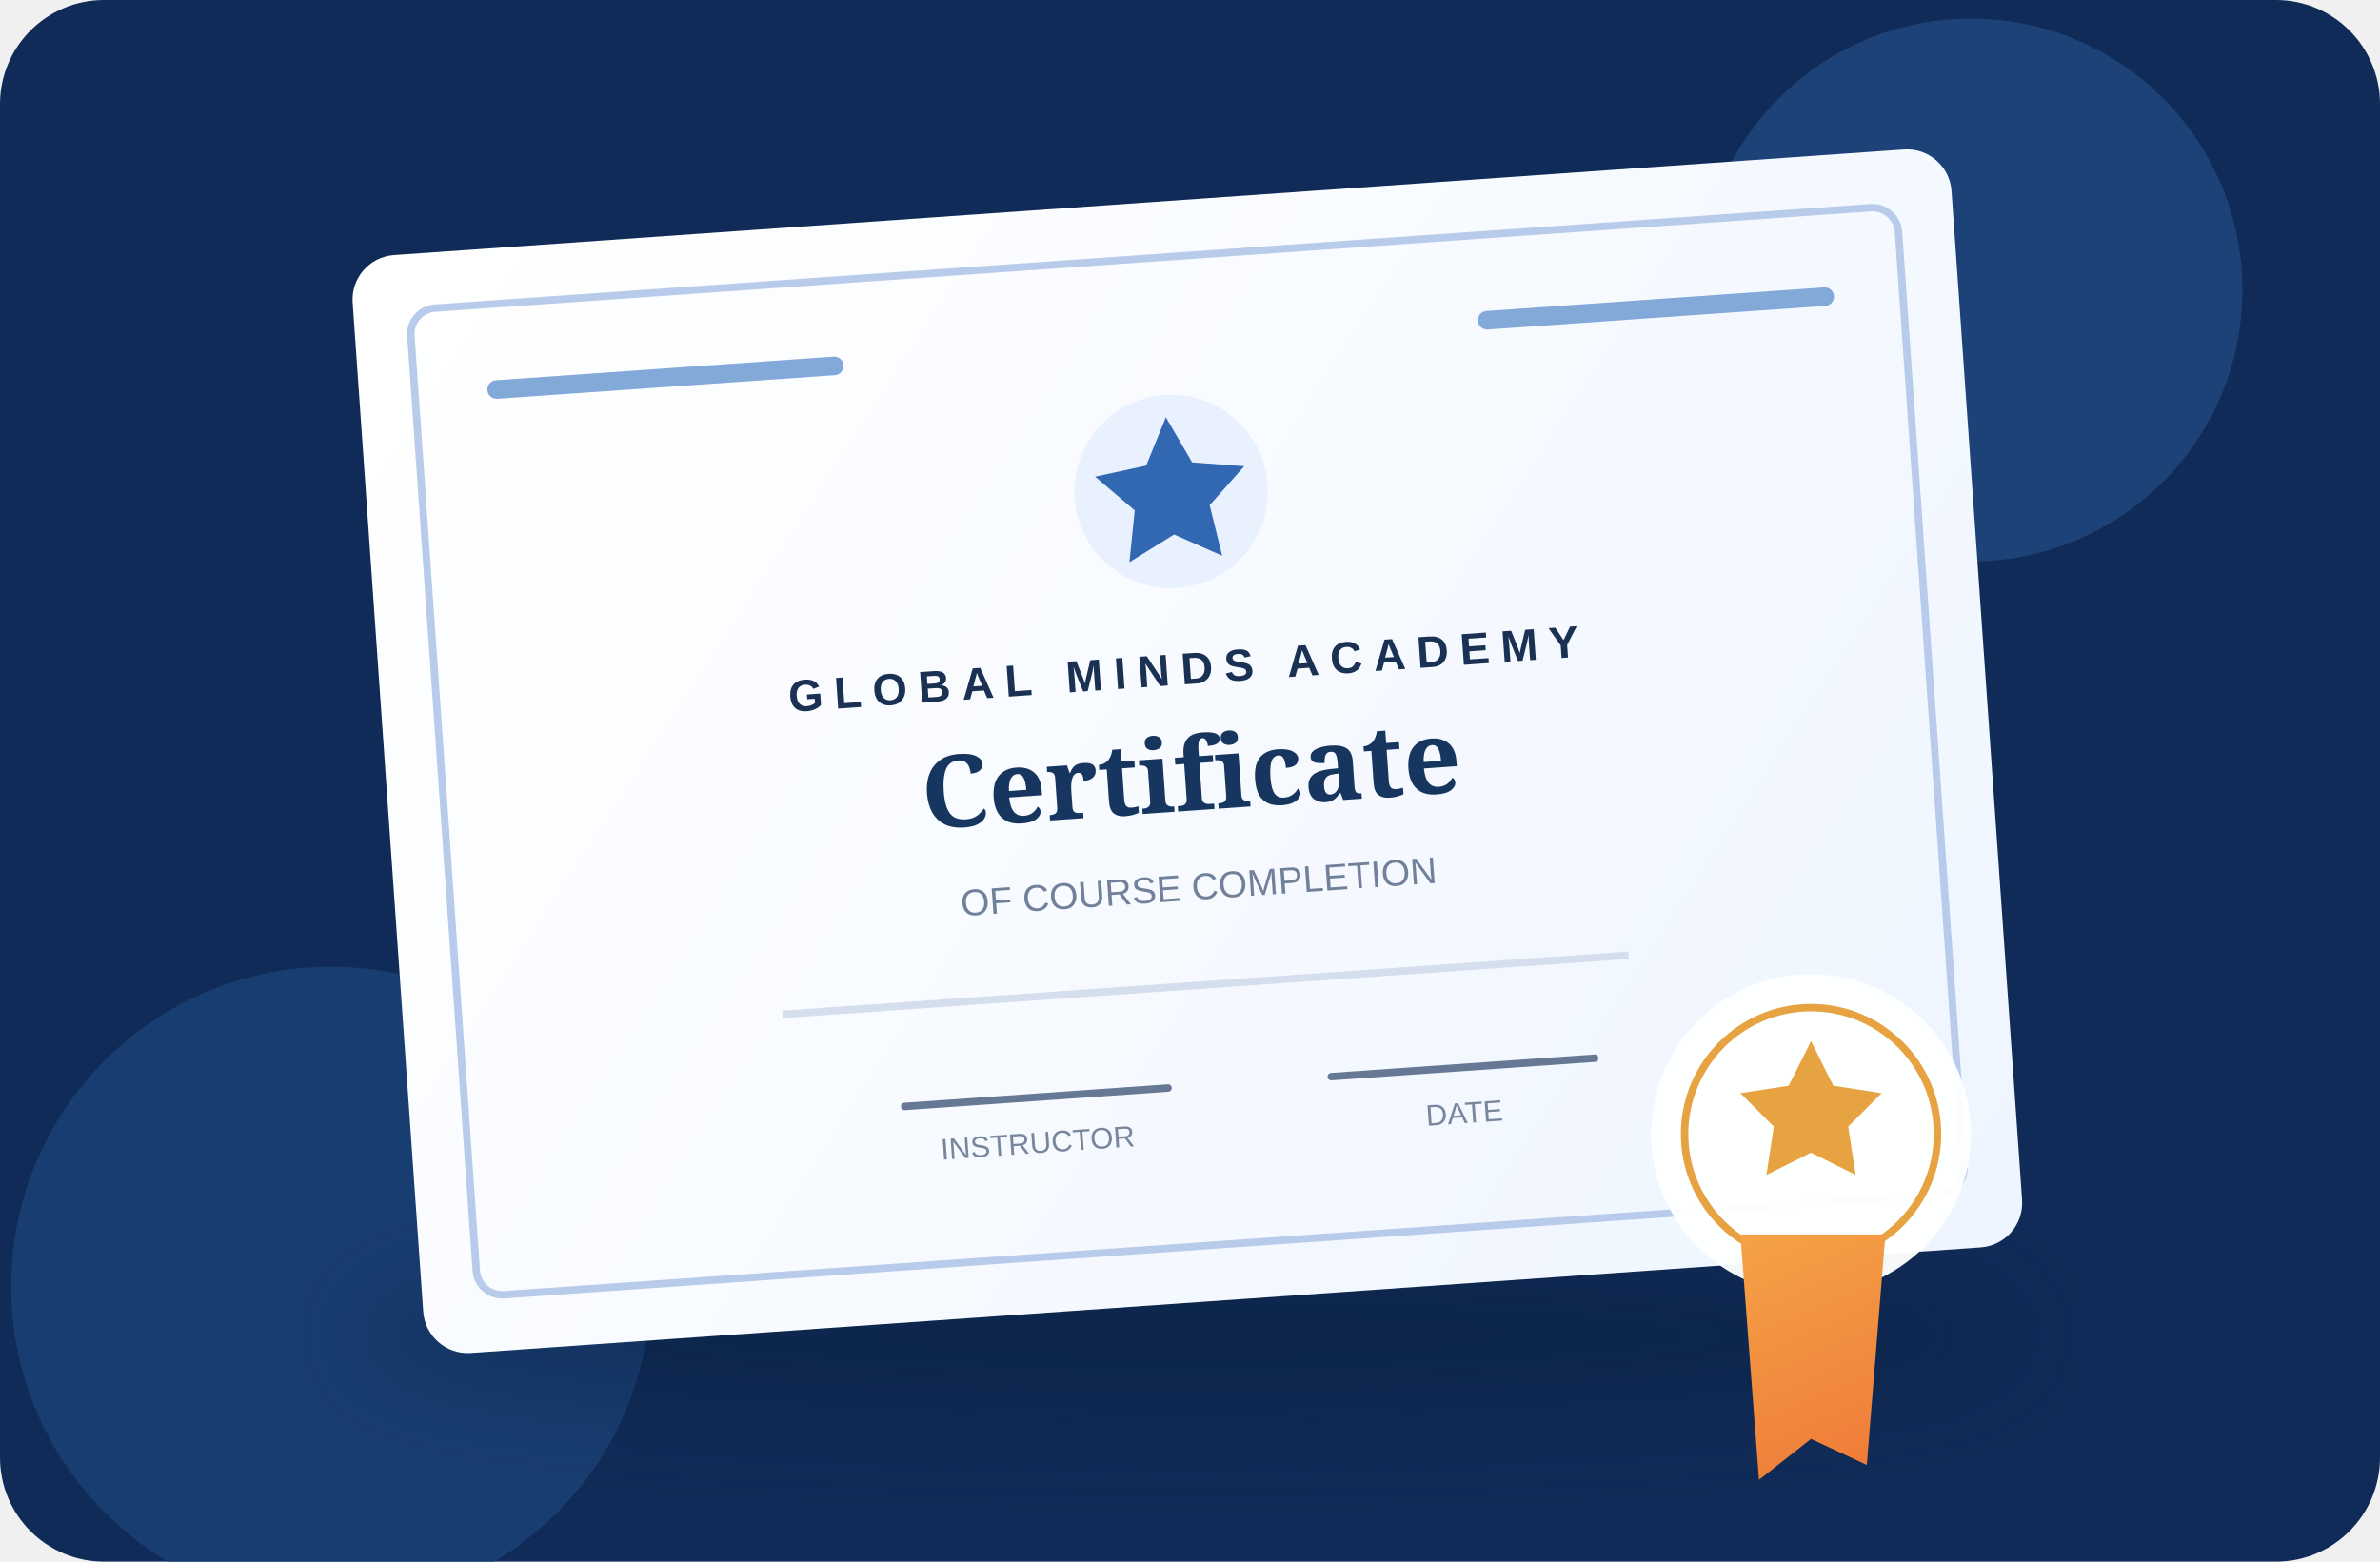
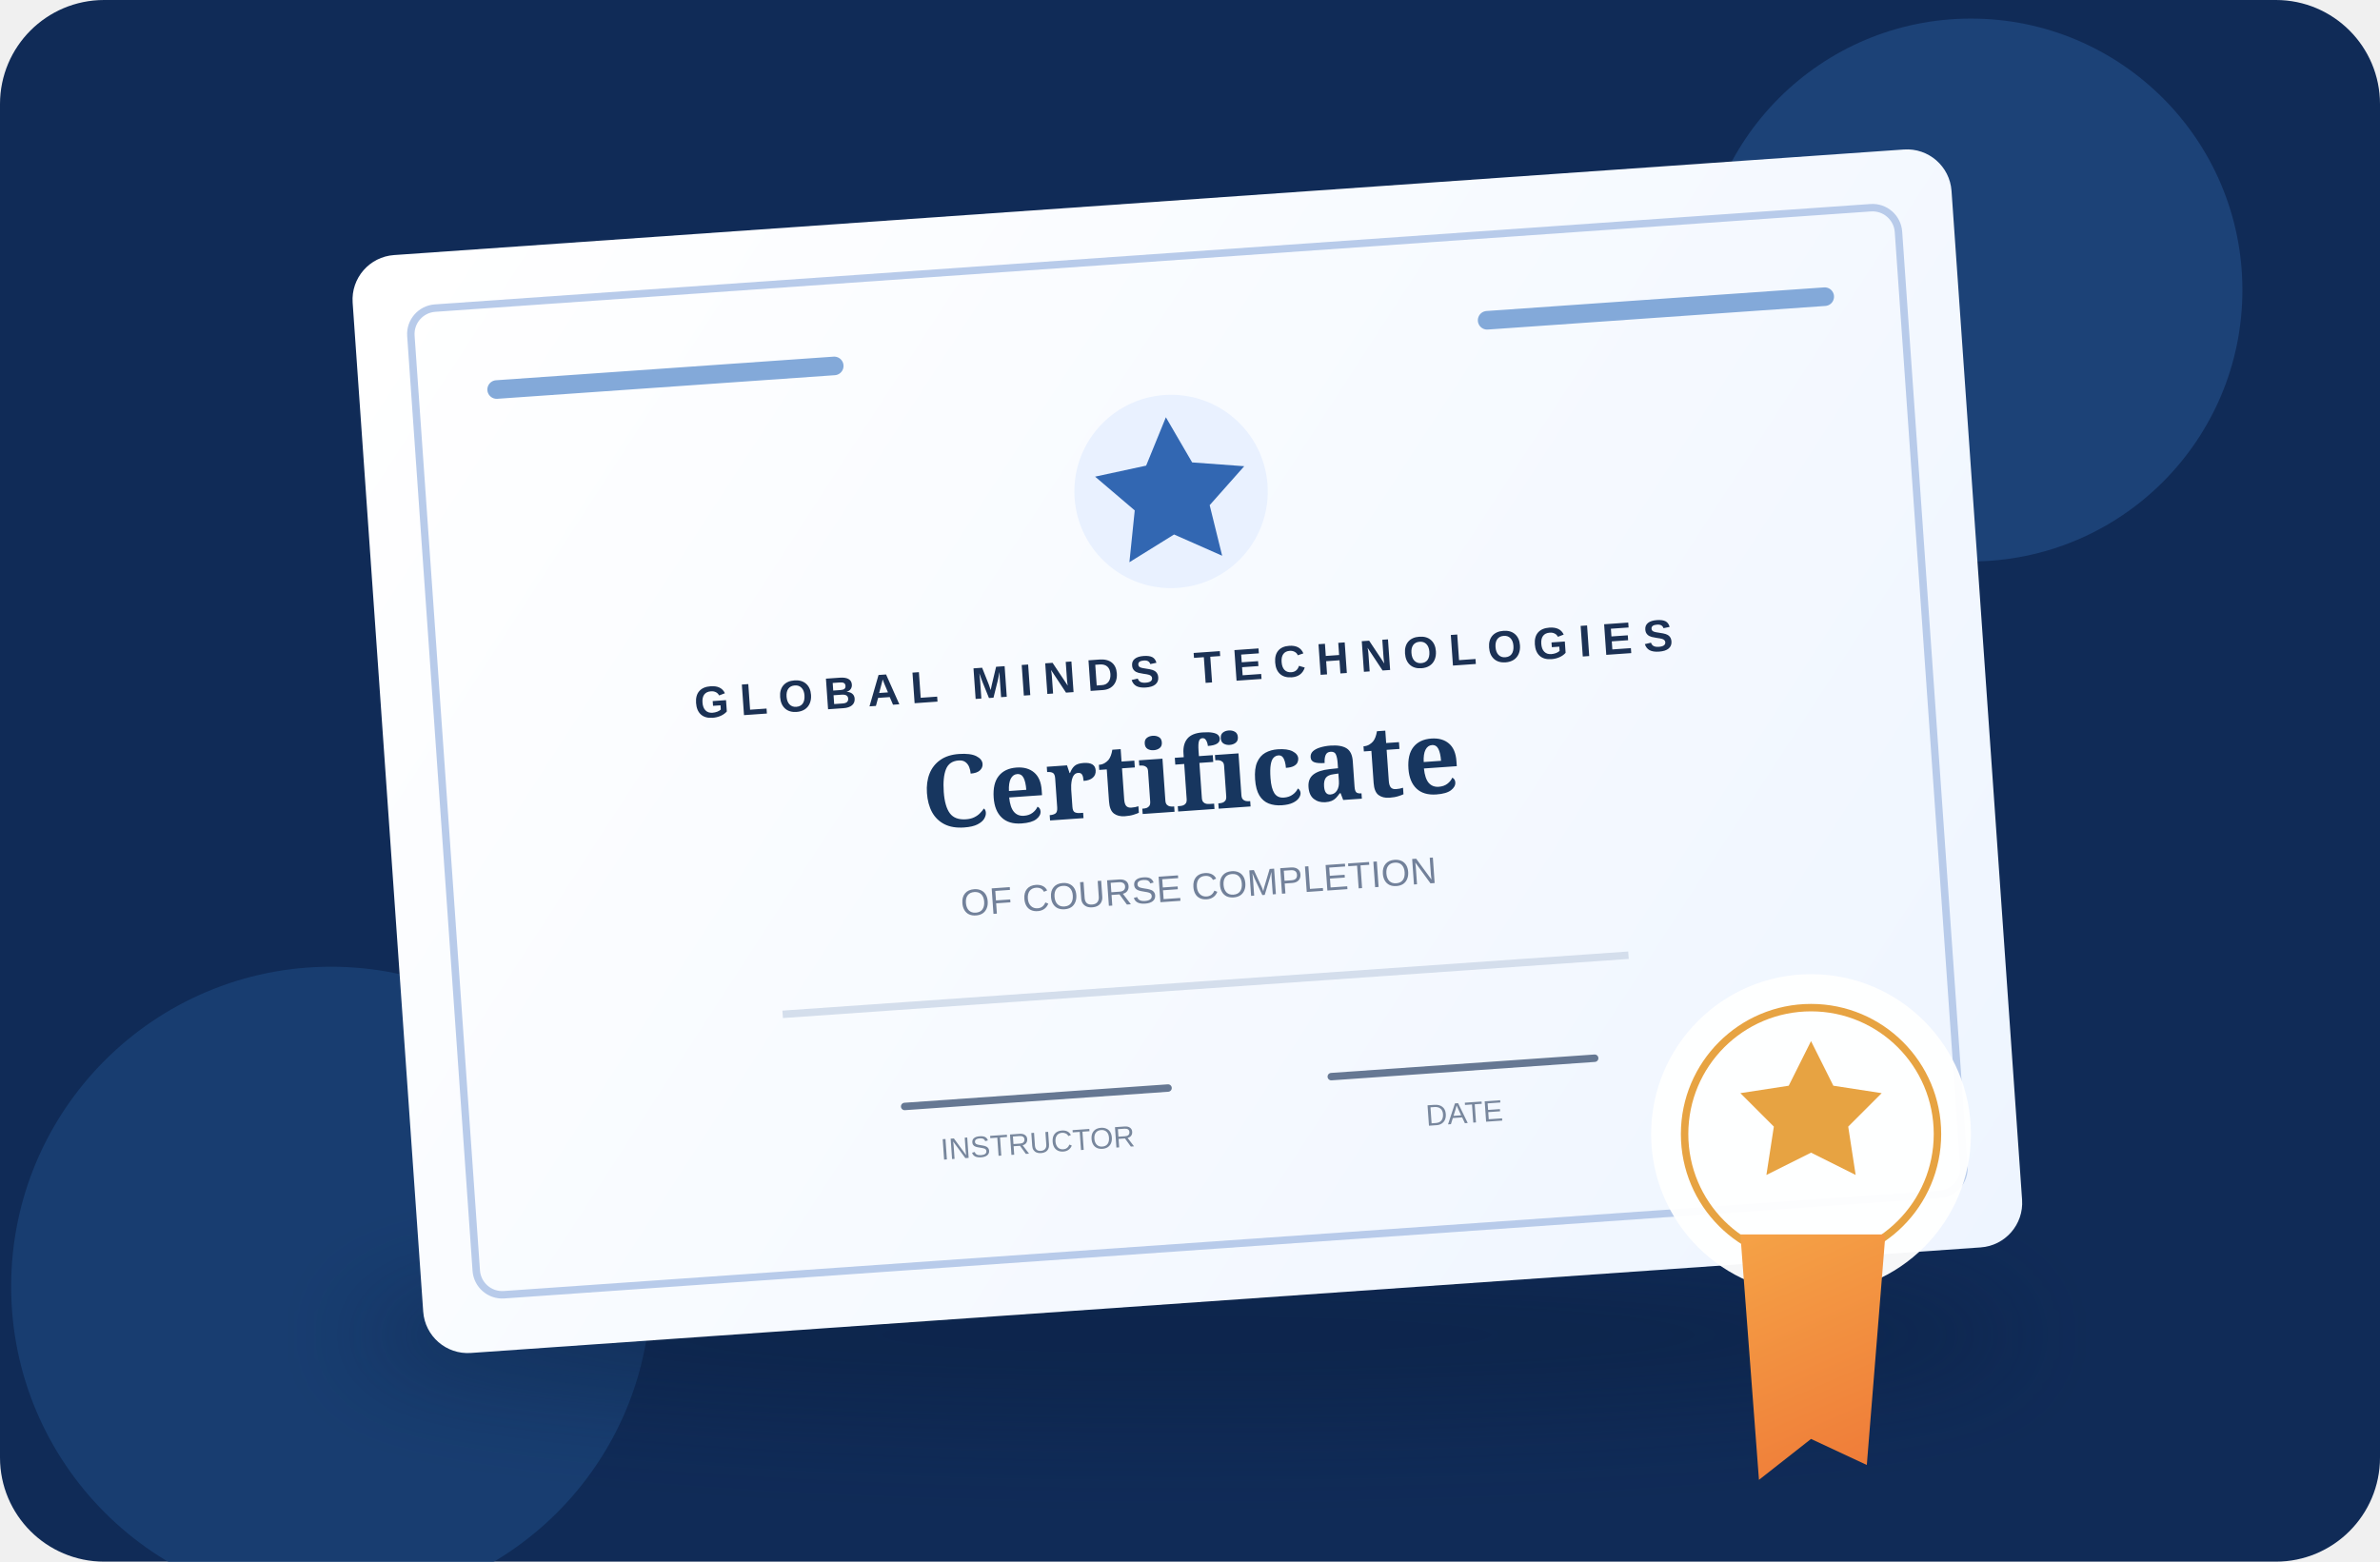
<svg xmlns="http://www.w3.org/2000/svg" viewBox="0 0 640 420" fill="none">
  <defs>
    <linearGradient id="paper" x1="119" y1="57" x2="526" y2="363" gradientUnits="userSpaceOnUse">
      <stop stop-color="#fff" />
      <stop offset="1" stop-color="#eef5ff" />
    </linearGradient>
    <linearGradient id="ribbon" x1="462" y1="290" x2="508" y2="396" gradientUnits="userSpaceOnUse">
      <stop stop-color="#f8b84e" />
      <stop offset="1" stop-color="#ef7a38" />
    </linearGradient>
    <filter id="shadow" x="49" y="20" width="539" height="389" color-interpolation-filters="sRGB" filterUnits="userSpaceOnUse">
      <feGaussianBlur stdDeviation="13" />
    </filter>
  </defs>
  <rect width="640" height="420" rx="28" fill="#102b57" />
  <circle cx="530" cy="78" r="73" fill="#24518c" opacity=".6" />
  <circle cx="89" cy="346" r="86" fill="#1b477e" opacity=".65" />
  <ellipse cx="319" cy="359" fill="#071a38" opacity=".35" rx="224" ry="22" filter="url(#shadow)" />
  <g transform="rotate(-4 320 205)">
    <rect x="104" y="54" width="431" height="296" rx="12" fill="url(#paper)" />
    <rect x="119" y="69" width="401" height="266" rx="7" stroke="#b8cbea" stroke-width="2" />
    <path d="M141 92h91" stroke="#83a9d9" stroke-linecap="round" stroke-width="5" />
    <path d="M499 92h-91" stroke="#83a9d9" stroke-linecap="round" stroke-width="5" />
    <circle cx="320" cy="132" r="26" fill="#e9f1ff" />
    <path d="m320 112 6.2 12.6 13.9 2-10 9.8 2.4 13.8-12.5-6.6-12.5 6.6 2.4-13.8-10-9.8 13.9-2L320 112Z" fill="#3267b2" />
-     <text x="320" y="184" fill="#1b3154" font-family="Arial,sans-serif" font-size="12" font-weight="700" letter-spacing="3" text-anchor="middle">GLOBAL MINDS ACADEMY</text>
+     <text x="320" y="184" fill="#1b3154" font-family="Arial,sans-serif" font-size="12" font-weight="700" letter-spacing="3" text-anchor="middle">GLOBAL MINDS TECHNOLOGIES</text>
    <text x="320" y="218" fill="#17365f" font-family="Georgia,serif" font-size="27" font-weight="700" text-anchor="middle">Certificate</text>
    <text x="320" y="242" fill="#72819a" font-family="Arial,sans-serif" font-size="10" text-anchor="middle">OF COURSE COMPLETION</text>
    <path d="M206 265h228" stroke="#d4deec" stroke-width="2" />
    <path d="M237 292h71" stroke="#667893" stroke-linecap="round" stroke-width="2" />
    <path d="M352 292h71" stroke="#667893" stroke-linecap="round" stroke-width="2" />
    <text x="272" y="307" fill="#78879d" font-family="Arial,sans-serif" font-size="8" text-anchor="middle">INSTRUCTOR</text>
    <text x="387" y="307" fill="#78879d" font-family="Arial,sans-serif" font-size="8" text-anchor="middle">DATE</text>
  </g>
  <circle cx="487" cy="305" r="43" fill="#fff" opacity=".96" />
  <circle cx="487" cy="305" r="34" stroke="#e7a342" stroke-width="2" />
  <path d="m468 332 5 66 14-11 15 7 5-62" fill="url(#ribbon)" />
  <path d="m487 280 6 12 13 2-9 9 2 13-12-6-12 6 2-13-9-9 13-2 6-12Z" fill="#e7a342" />
</svg>
